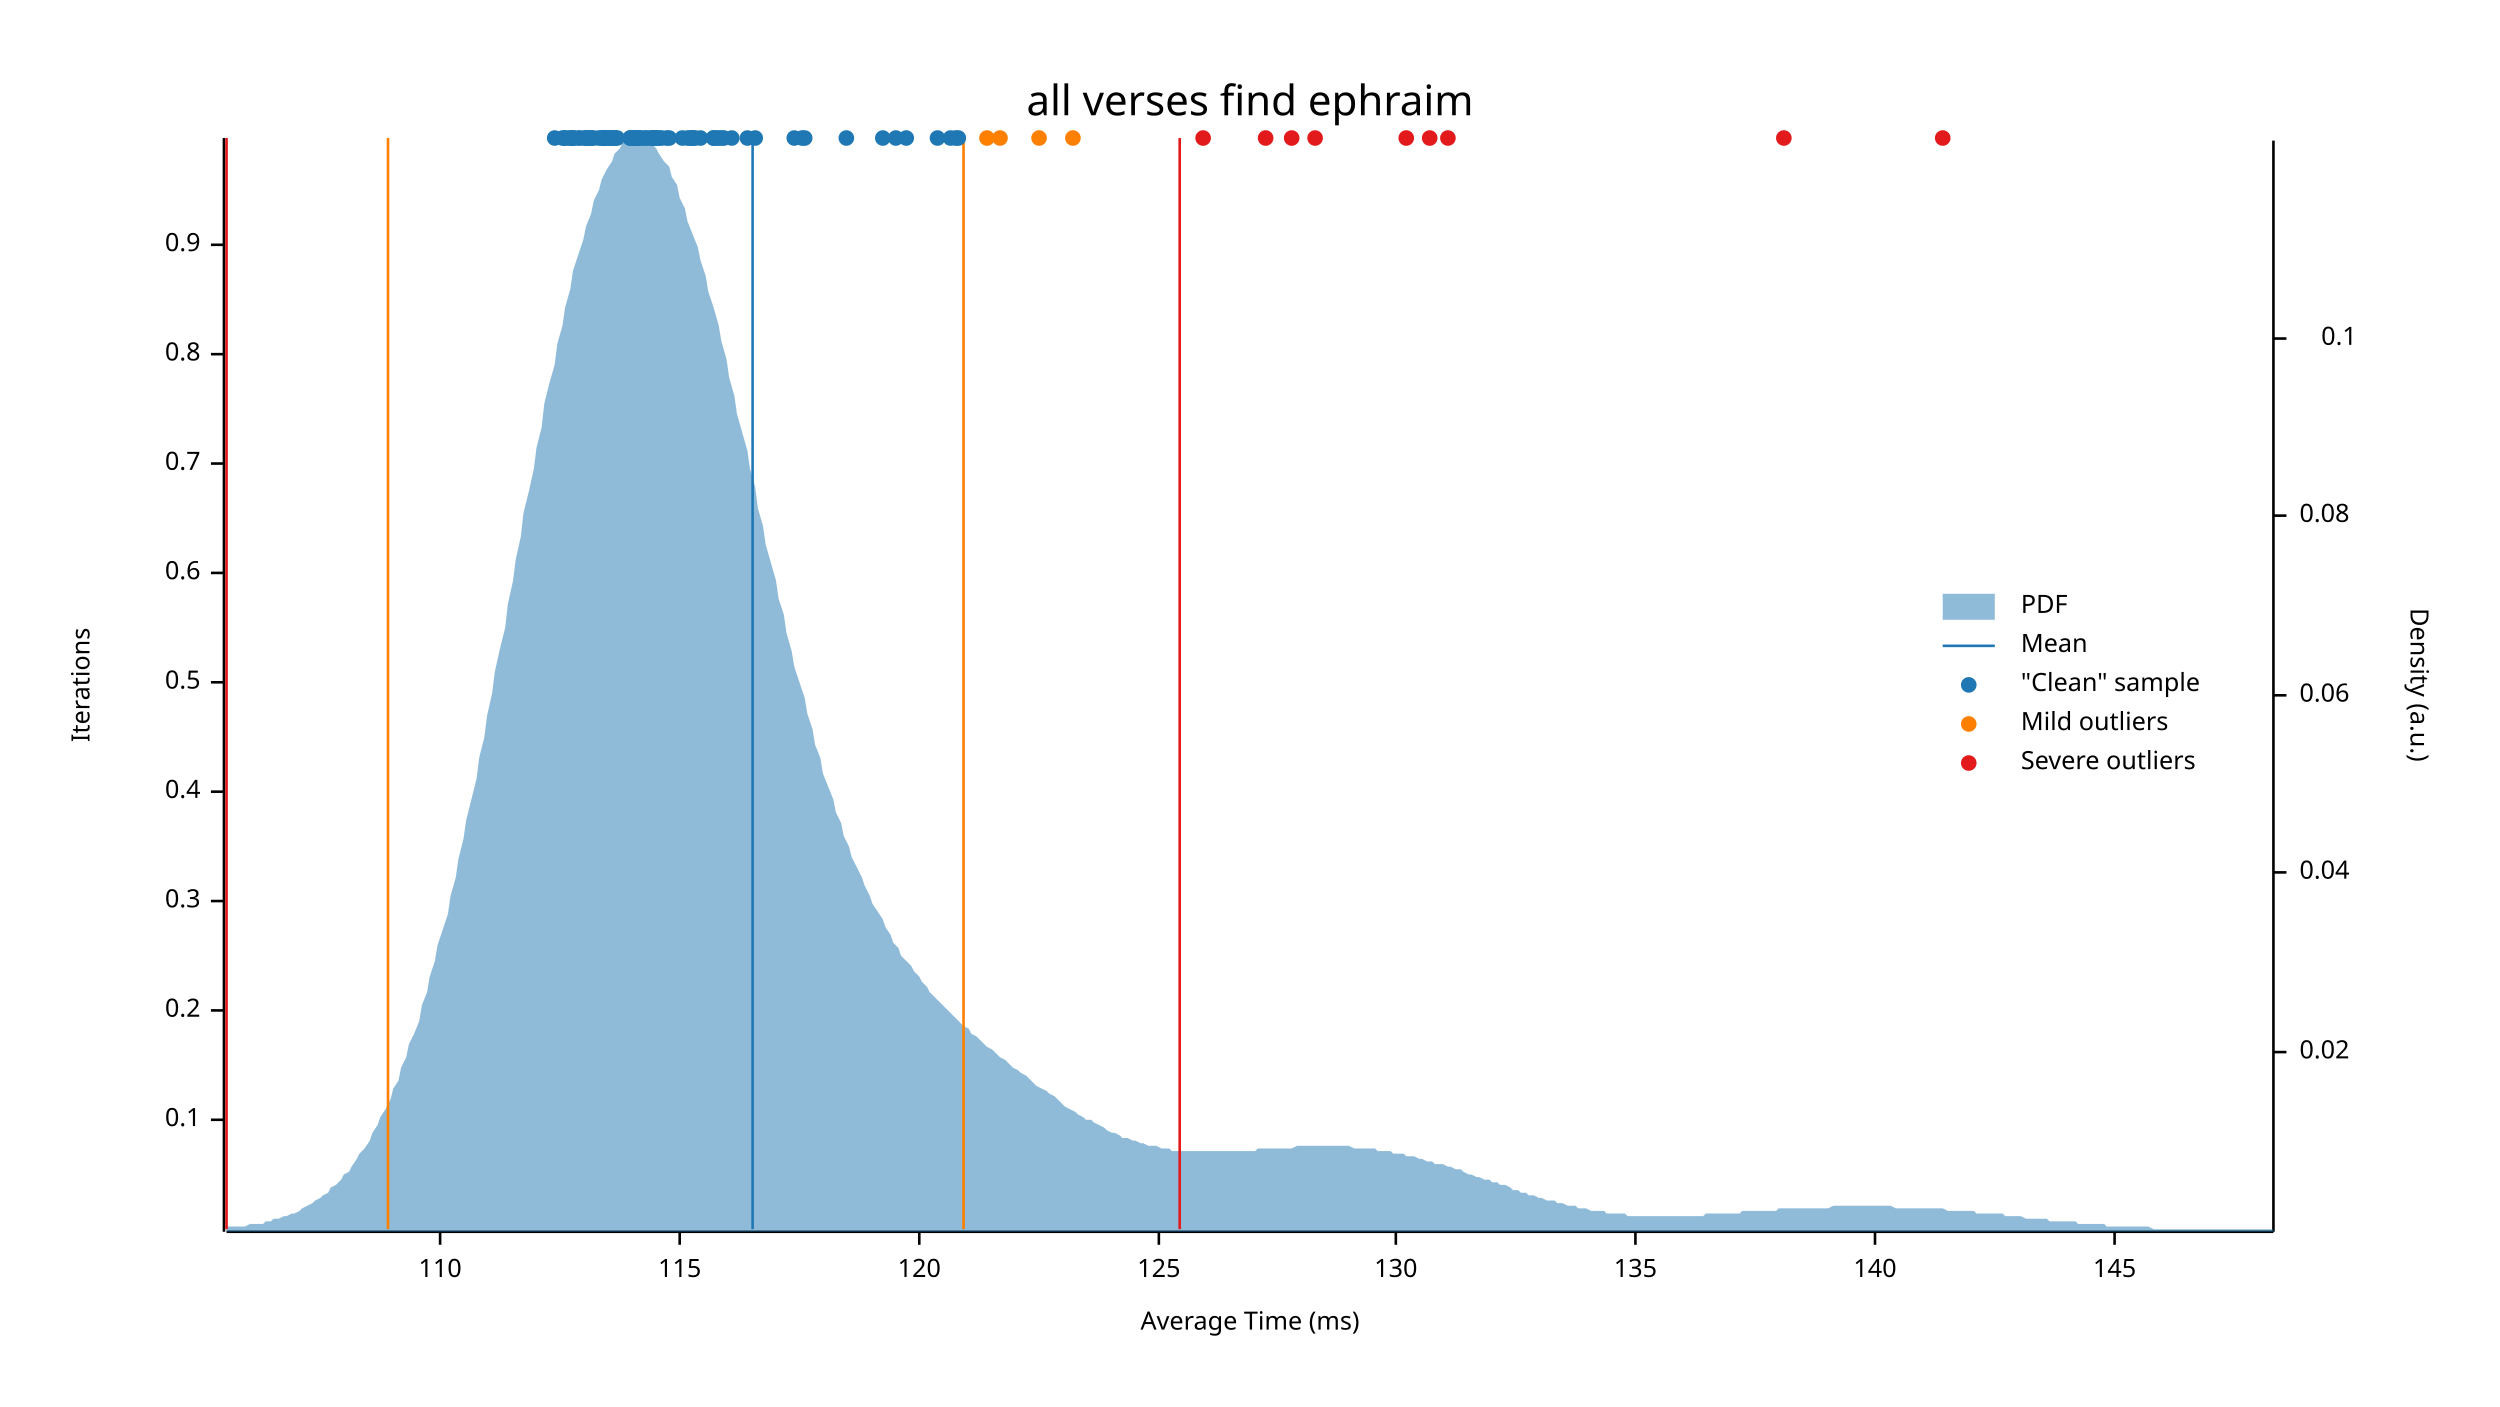
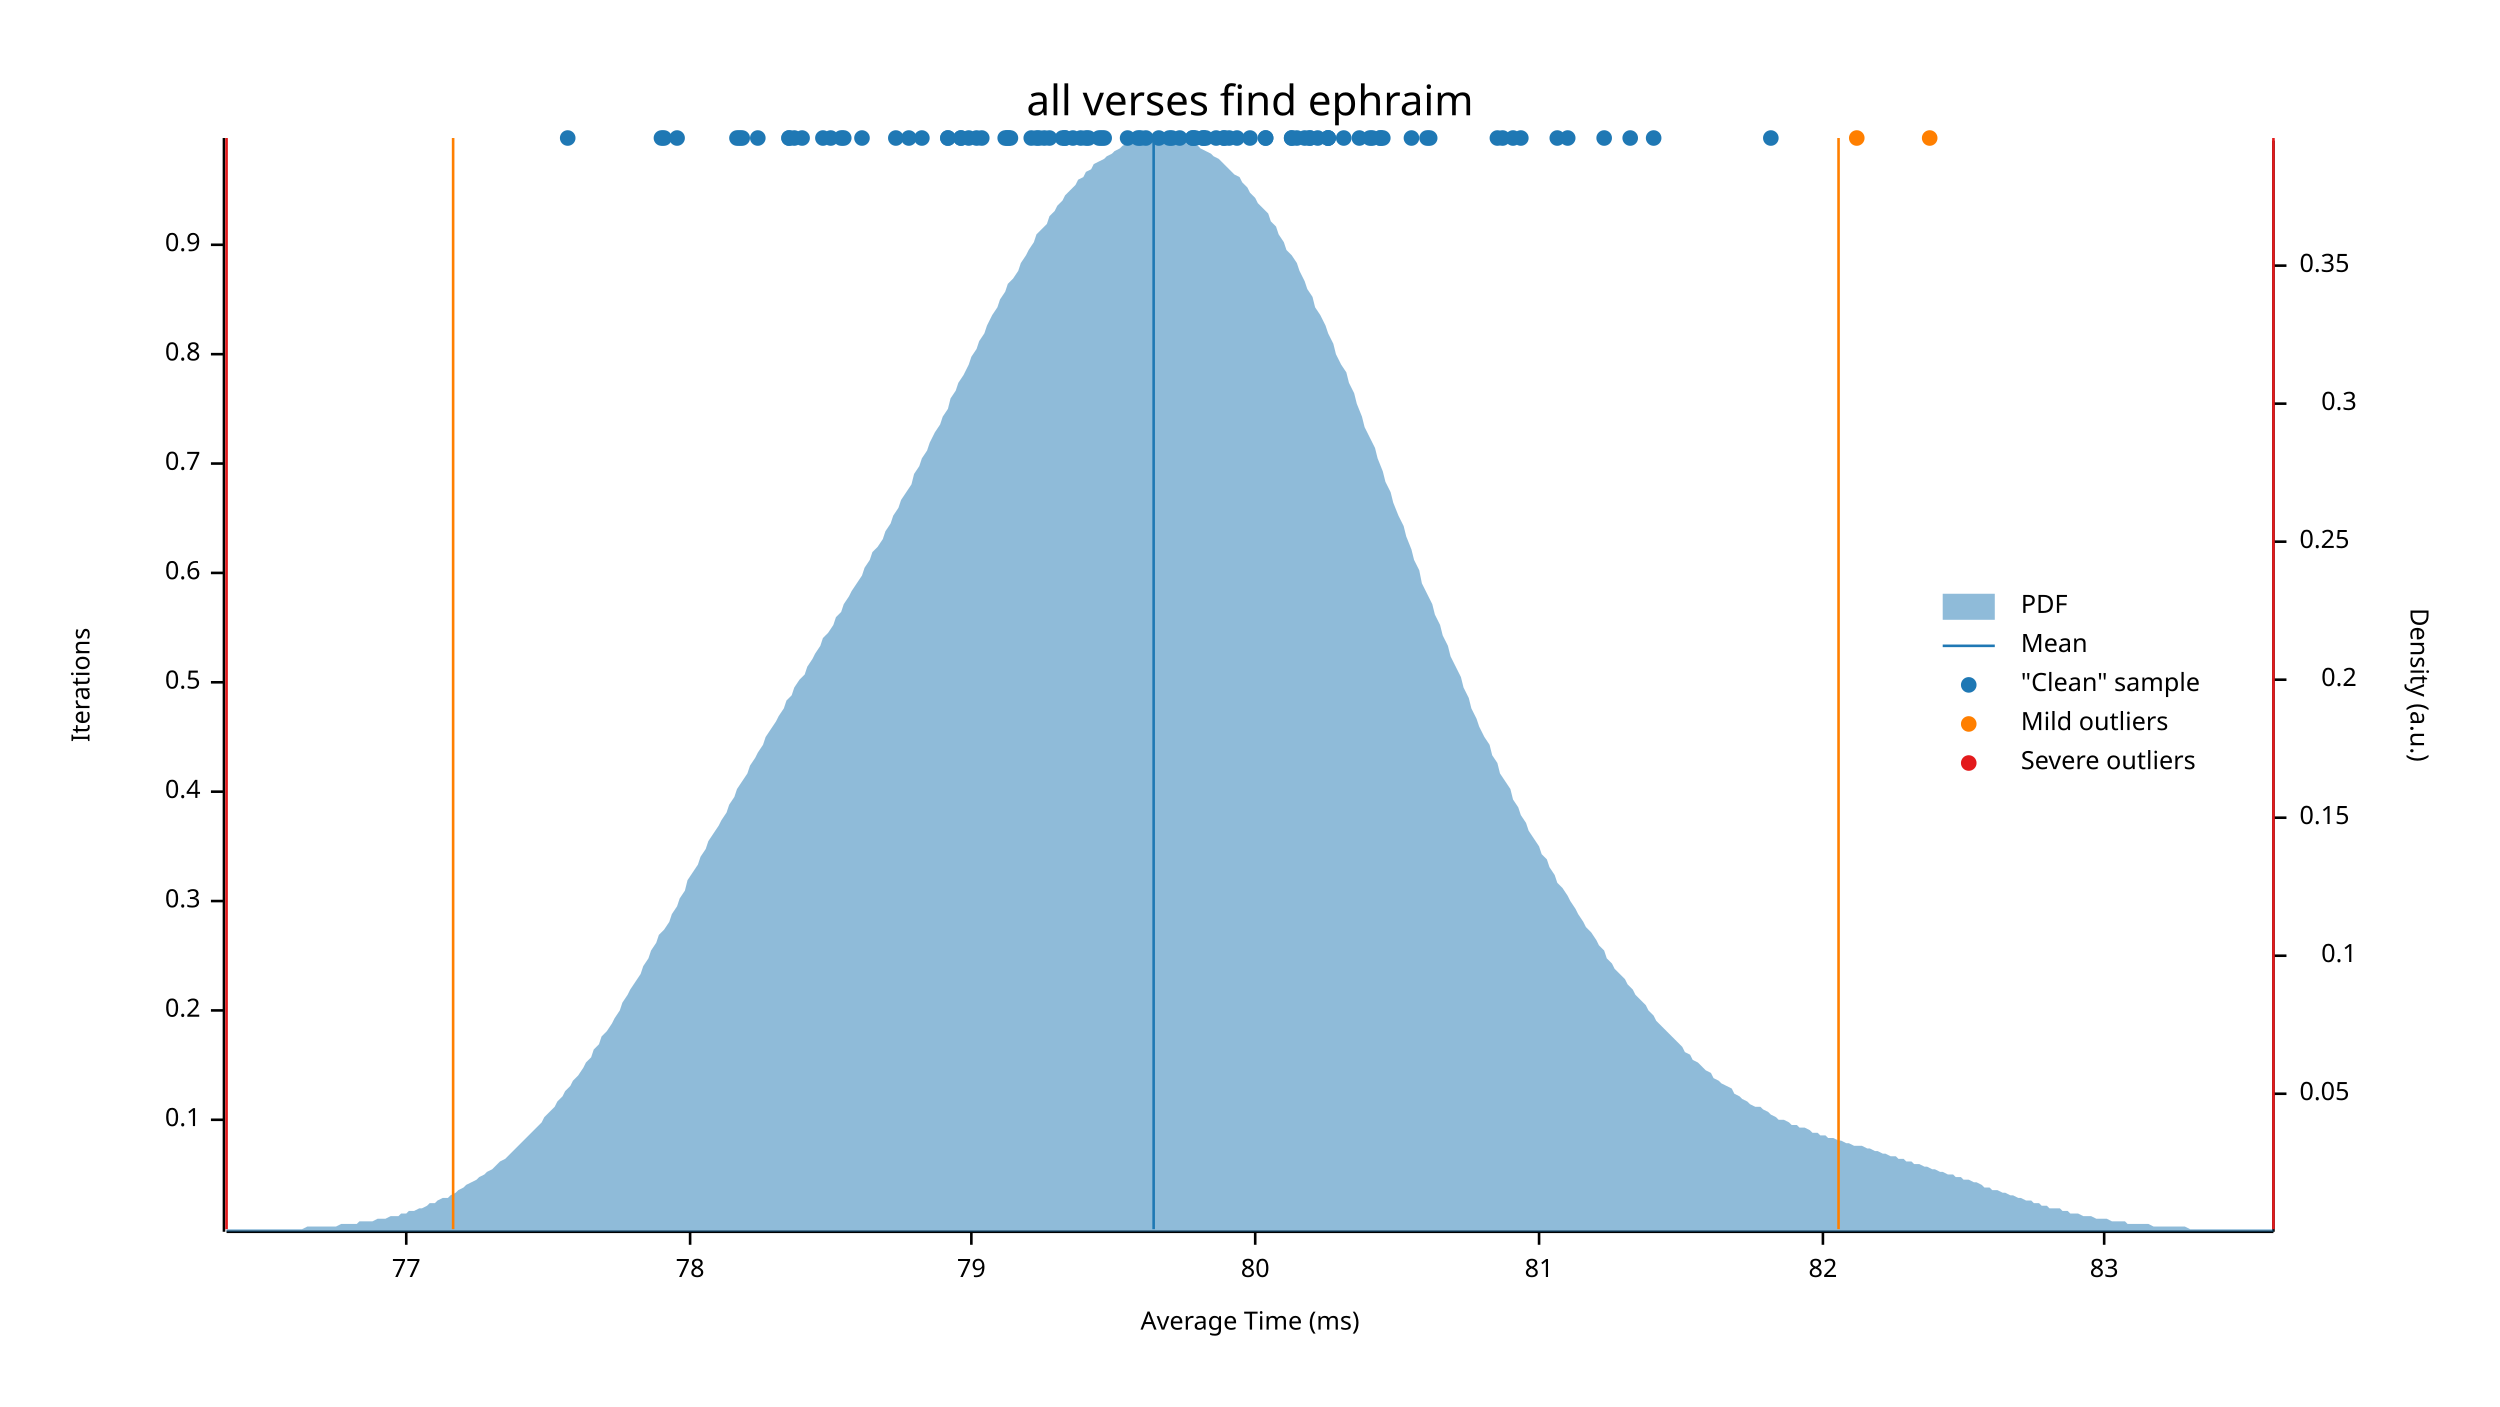
<svg xmlns="http://www.w3.org/2000/svg" width="960" height="540" viewBox="0 0 960 540">
  <text x="480" y="32" dy="0.76em" text-anchor="middle" font-family="sans-serif" font-size="16.129" opacity="1" fill="#000000">
all verses find ephraim
</text>
  <text x="27" y="263" dy="0.76em" text-anchor="middle" font-family="sans-serif" font-size="9.677" opacity="1" fill="#000000" transform="rotate(270, 27, 263)">
Iterations
</text>
  <text x="480" y="513" dy="-0.5ex" text-anchor="middle" font-family="sans-serif" font-size="9.677" opacity="1" fill="#000000">
Average Time (ms)
</text>
  <polyline fill="none" opacity="1" stroke="#000000" stroke-width="1" points="86,53 86,473 " />
  <text x="77" y="430" dy="0.5ex" text-anchor="end" font-family="sans-serif" font-size="9.677" opacity="1" fill="#000000">
0.1
</text>
  <polyline fill="none" opacity="1" stroke="#000000" stroke-width="1" points="81,430 86,430 " />
  <text x="77" y="388" dy="0.5ex" text-anchor="end" font-family="sans-serif" font-size="9.677" opacity="1" fill="#000000">
0.2
</text>
  <polyline fill="none" opacity="1" stroke="#000000" stroke-width="1" points="81,388 86,388 " />
  <text x="77" y="346" dy="0.5ex" text-anchor="end" font-family="sans-serif" font-size="9.677" opacity="1" fill="#000000">
0.3
</text>
  <polyline fill="none" opacity="1" stroke="#000000" stroke-width="1" points="81,346 86,346 " />
  <text x="77" y="304" dy="0.5ex" text-anchor="end" font-family="sans-serif" font-size="9.677" opacity="1" fill="#000000">
0.4
</text>
  <polyline fill="none" opacity="1" stroke="#000000" stroke-width="1" points="81,304 86,304 " />
  <text x="77" y="262" dy="0.5ex" text-anchor="end" font-family="sans-serif" font-size="9.677" opacity="1" fill="#000000">
0.5
</text>
  <polyline fill="none" opacity="1" stroke="#000000" stroke-width="1" points="81,262 86,262 " />
  <text x="77" y="220" dy="0.5ex" text-anchor="end" font-family="sans-serif" font-size="9.677" opacity="1" fill="#000000">
0.6
</text>
  <polyline fill="none" opacity="1" stroke="#000000" stroke-width="1" points="81,220 86,220 " />
  <text x="77" y="178" dy="0.5ex" text-anchor="end" font-family="sans-serif" font-size="9.677" opacity="1" fill="#000000">
0.7
</text>
  <polyline fill="none" opacity="1" stroke="#000000" stroke-width="1" points="81,178 86,178 " />
  <text x="77" y="136" dy="0.5ex" text-anchor="end" font-family="sans-serif" font-size="9.677" opacity="1" fill="#000000">
0.8
</text>
  <polyline fill="none" opacity="1" stroke="#000000" stroke-width="1" points="81,136 86,136 " />
  <text x="77" y="94" dy="0.5ex" text-anchor="end" font-family="sans-serif" font-size="9.677" opacity="1" fill="#000000">
0.9
</text>
  <polyline fill="none" opacity="1" stroke="#000000" stroke-width="1" points="81,94 86,94 " />
  <polyline fill="none" opacity="1" stroke="#000000" stroke-width="1" points="87,473 873,473 " />
-   <text x="169" y="483" dy="0.76em" text-anchor="middle" font-family="sans-serif" font-size="9.677" opacity="1" fill="#000000">
- 110
- </text>
-   <polyline fill="none" opacity="1" stroke="#000000" stroke-width="1" points="169,473 169,478 " />
-   <text x="261" y="483" dy="0.76em" text-anchor="middle" font-family="sans-serif" font-size="9.677" opacity="1" fill="#000000">
- 115
- </text>
-   <polyline fill="none" opacity="1" stroke="#000000" stroke-width="1" points="261,473 261,478 " />
-   <text x="353" y="483" dy="0.76em" text-anchor="middle" font-family="sans-serif" font-size="9.677" opacity="1" fill="#000000">
- 120
- </text>
-   <polyline fill="none" opacity="1" stroke="#000000" stroke-width="1" points="353,473 353,478 " />
-   <text x="445" y="483" dy="0.76em" text-anchor="middle" font-family="sans-serif" font-size="9.677" opacity="1" fill="#000000">
- 125
- </text>
-   <polyline fill="none" opacity="1" stroke="#000000" stroke-width="1" points="445,473 445,478 " />
-   <text x="536" y="483" dy="0.76em" text-anchor="middle" font-family="sans-serif" font-size="9.677" opacity="1" fill="#000000">
- 130
- </text>
-   <polyline fill="none" opacity="1" stroke="#000000" stroke-width="1" points="536,473 536,478 " />
-   <text x="628" y="483" dy="0.76em" text-anchor="middle" font-family="sans-serif" font-size="9.677" opacity="1" fill="#000000">
- 135
- </text>
-   <polyline fill="none" opacity="1" stroke="#000000" stroke-width="1" points="628,473 628,478 " />
-   <text x="720" y="483" dy="0.76em" text-anchor="middle" font-family="sans-serif" font-size="9.677" opacity="1" fill="#000000">
- 140
- </text>
-   <polyline fill="none" opacity="1" stroke="#000000" stroke-width="1" points="720,473 720,478 " />
-   <text x="812" y="483" dy="0.76em" text-anchor="middle" font-family="sans-serif" font-size="9.677" opacity="1" fill="#000000">
- 145
- </text>
-   <polyline fill="none" opacity="1" stroke="#000000" stroke-width="1" points="812,473 812,478 " />
+   <text x="156" y="483" dy="0.76em" text-anchor="middle" font-family="sans-serif" font-size="9.677" opacity="1" fill="#000000">
+ 77
+ </text>
+   <polyline fill="none" opacity="1" stroke="#000000" stroke-width="1" points="156,473 156,478 " />
+   <text x="265" y="483" dy="0.76em" text-anchor="middle" font-family="sans-serif" font-size="9.677" opacity="1" fill="#000000">
+ 78
+ </text>
+   <polyline fill="none" opacity="1" stroke="#000000" stroke-width="1" points="265,473 265,478 " />
+   <text x="373" y="483" dy="0.76em" text-anchor="middle" font-family="sans-serif" font-size="9.677" opacity="1" fill="#000000">
+ 79
+ </text>
+   <polyline fill="none" opacity="1" stroke="#000000" stroke-width="1" points="373,473 373,478 " />
+   <text x="482" y="483" dy="0.76em" text-anchor="middle" font-family="sans-serif" font-size="9.677" opacity="1" fill="#000000">
+ 80
+ </text>
+   <polyline fill="none" opacity="1" stroke="#000000" stroke-width="1" points="482,473 482,478 " />
+   <text x="591" y="483" dy="0.76em" text-anchor="middle" font-family="sans-serif" font-size="9.677" opacity="1" fill="#000000">
+ 81
+ </text>
+   <polyline fill="none" opacity="1" stroke="#000000" stroke-width="1" points="591,473 591,478 " />
+   <text x="700" y="483" dy="0.76em" text-anchor="middle" font-family="sans-serif" font-size="9.677" opacity="1" fill="#000000">
+ 82
+ </text>
+   <polyline fill="none" opacity="1" stroke="#000000" stroke-width="1" points="700,473 700,478 " />
+   <text x="808" y="483" dy="0.76em" text-anchor="middle" font-family="sans-serif" font-size="9.677" opacity="1" fill="#000000">
+ 83
+ </text>
+   <polyline fill="none" opacity="1" stroke="#000000" stroke-width="1" points="808,473 808,478 " />
  <text x="933" y="263" dy="0.76em" text-anchor="middle" font-family="sans-serif" font-size="9.677" opacity="1" fill="#000000" transform="rotate(90, 933, 263)">
Density (a.u.)
</text>
  <polyline fill="none" opacity="1" stroke="#000000" stroke-width="1" points="873,54 873,473 " />
-   <text x="883" y="404" dy="0.5ex" text-anchor="start" font-family="sans-serif" font-size="9.677" opacity="1" fill="#000000">
- 0.02
- </text>
-   <polyline fill="none" opacity="1" stroke="#000000" stroke-width="1" points="873,404 878,404 " />
-   <text x="883" y="335" dy="0.5ex" text-anchor="start" font-family="sans-serif" font-size="9.677" opacity="1" fill="#000000">
- 0.04
- </text>
-   <polyline fill="none" opacity="1" stroke="#000000" stroke-width="1" points="873,335 878,335 " />
-   <text x="883" y="267" dy="0.5ex" text-anchor="start" font-family="sans-serif" font-size="9.677" opacity="1" fill="#000000">
- 0.06
- </text>
-   <polyline fill="none" opacity="1" stroke="#000000" stroke-width="1" points="873,267 878,267 " />
-   <text x="883" y="198" dy="0.5ex" text-anchor="start" font-family="sans-serif" font-size="9.677" opacity="1" fill="#000000">
- 0.08
- </text>
-   <polyline fill="none" opacity="1" stroke="#000000" stroke-width="1" points="873,198 878,198 " />
-   <text x="905" y="130" dy="0.5ex" text-anchor="end" font-family="sans-serif" font-size="9.677" opacity="1" fill="#000000">
+   <text x="883" y="420" dy="0.5ex" text-anchor="start" font-family="sans-serif" font-size="9.677" opacity="1" fill="#000000">
+ 0.05
+ </text>
+   <polyline fill="none" opacity="1" stroke="#000000" stroke-width="1" points="873,420 878,420 " />
+   <text x="905" y="367" dy="0.5ex" text-anchor="end" font-family="sans-serif" font-size="9.677" opacity="1" fill="#000000">
0.1
</text>
-   <polyline fill="none" opacity="1" stroke="#000000" stroke-width="1" points="873,130 878,130 " />
-   <polygon opacity="0.5" fill="#1F78B4" points="87,471 88,471 90,471 91,471 93,471 94,471 96,470 98,470 99,470 101,470 102,469 104,469 105,468 107,468 109,467 110,467 112,466 113,466 115,465 116,464 118,463 120,462 121,461 123,460 124,459 126,458 127,456 129,455 131,453 132,451 134,450 135,448 137,445 138,443 140,441 142,438 143,435 145,432 146,429 148,426 150,422 151,418 153,415 154,410 156,406 157,401 159,397 161,392 162,386 164,381 165,375 167,369 168,363 170,357 172,351 173,344 175,337 176,330 178,322 179,315 181,307 183,299 184,291 186,283 187,275 189,266 190,258 192,249 194,241 195,232 197,223 198,215 200,206 201,197 203,189 205,180 206,172 208,164 209,155 211,147 213,140 214,132 216,125 217,118 219,111 220,104 222,98 224,92 225,87 227,82 228,77 230,73 231,69 233,65 235,62 236,59 238,57 239,55 241,54 242,53 244,53 246,53 247,53 249,54 250,55 252,57 253,59 255,62 257,64 258,68 260,71 261,76 263,80 264,85 266,90 268,95 269,100 271,106 272,112 274,118 276,125 277,131 279,138 280,145 282,152 283,159 285,166 287,173 288,180 290,187 291,195 293,202 294,209 296,216 298,223 299,230 301,236 302,243 304,250 305,256 307,262 309,268 310,274 312,280 313,286 315,291 316,297 318,302 320,307 321,312 323,316 324,321 326,325 327,329 329,333 331,337 332,340 334,344 335,347 337,350 339,353 340,356 342,359 343,362 345,364 346,367 348,369 350,371 351,373 353,375 354,377 356,379 357,381 359,383 361,385 362,386 364,388 365,389 367,391 368,392 370,394 372,395 373,397 375,398 376,399 378,401 379,402 381,403 383,405 384,406 386,407 387,408 389,410 391,411 392,412 394,413 395,414 397,416 398,417 400,418 402,419 403,420 405,421 406,422 408,424 409,425 411,426 413,427 414,428 416,429 417,430 419,430 420,431 422,432 424,433 425,434 427,435 428,435 430,436 431,437 433,437 435,438 436,438 438,439 439,439 441,440 442,440 444,440 446,441 447,441 449,441 450,442 452,442 454,442 455,442 457,442 458,442 460,442 461,442 463,442 465,442 466,442 468,442 469,442 471,442 472,442 474,442 476,442 477,442 479,442 480,442 482,442 483,441 485,441 487,441 488,441 490,441 491,441 493,441 494,441 496,441 498,440 499,440 501,440 502,440 504,440 505,440 507,440 509,440 510,440 512,440 513,440 515,440 517,440 518,440 520,441 521,441 523,441 524,441 526,441 528,441 529,442 531,442 532,442 534,442 535,443 537,443 539,443 540,444 542,444 543,444 545,445 546,445 548,446 550,446 551,447 553,447 554,447 556,448 557,448 559,449 561,449 562,450 564,451 565,451 567,452 568,452 570,453 572,453 573,454 575,454 576,455 578,455 580,456 581,457 583,457 584,458 586,458 587,459 589,459 591,460 592,460 594,461 595,461 597,461 598,462 600,462 602,463 603,463 605,463 606,464 608,464 609,464 611,465 613,465 614,465 616,465 617,466 619,466 620,466 622,466 624,466 625,467 627,467 628,467 630,467 632,467 633,467 635,467 636,467 638,467 639,467 641,467 643,467 644,467 646,467 647,467 649,467 650,467 652,467 654,467 655,466 657,466 658,466 660,466 661,466 663,466 665,466 666,466 668,466 669,465 671,465 672,465 674,465 676,465 677,465 679,465 680,465 682,465 683,464 685,464 687,464 688,464 690,464 691,464 693,464 695,464 696,464 698,464 699,464 701,464 702,464 704,463 706,463 707,463 709,463 710,463 712,463 713,463 715,463 717,463 718,463 720,463 721,463 723,463 724,463 726,463 728,464 729,464 731,464 732,464 734,464 735,464 737,464 739,464 740,464 742,464 743,464 745,464 746,464 748,465 750,465 751,465 753,465 754,465 756,465 758,465 759,466 761,466 762,466 764,466 765,466 767,466 769,466 770,467 772,467 773,467 775,467 776,467 778,468 780,468 781,468 783,468 784,468 786,468 787,469 789,469 791,469 792,469 794,469 795,469 797,469 798,470 800,470 802,470 803,470 805,470 806,470 808,470 809,471 811,471 813,471 814,471 816,471 817,471 819,471 821,471 822,471 824,471 825,471 827,472 828,472 830,472 832,472 833,472 835,472 836,472 838,472 839,472 841,472 843,472 844,472 846,472 847,472 849,472 850,472 852,472 854,472 855,472 857,472 858,472 860,472 861,472 863,472 865,472 866,472 868,472 869,472 871,472 873,472 873,473 87,473 " />
-   <polyline fill="none" opacity="1" stroke="#1F78B4" stroke-width="1" points="289,472 289,53 " />
-   <polyline fill="none" opacity="1" stroke="#FF7F00" stroke-width="1" points="149,472 149,53 " />
-   <polyline fill="none" opacity="1" stroke="#FF7F00" stroke-width="1" points="370,472 370,53 " />
+   <polyline fill="none" opacity="1" stroke="#000000" stroke-width="1" points="873,367 878,367 " />
+   <text x="883" y="314" dy="0.5ex" text-anchor="start" font-family="sans-serif" font-size="9.677" opacity="1" fill="#000000">
+ 0.15
+ </text>
+   <polyline fill="none" opacity="1" stroke="#000000" stroke-width="1" points="873,314 878,314 " />
+   <text x="905" y="261" dy="0.5ex" text-anchor="end" font-family="sans-serif" font-size="9.677" opacity="1" fill="#000000">
+ 0.2
+ </text>
+   <polyline fill="none" opacity="1" stroke="#000000" stroke-width="1" points="873,261 878,261 " />
+   <text x="883" y="208" dy="0.5ex" text-anchor="start" font-family="sans-serif" font-size="9.677" opacity="1" fill="#000000">
+ 0.25
+ </text>
+   <polyline fill="none" opacity="1" stroke="#000000" stroke-width="1" points="873,208 878,208 " />
+   <text x="905" y="155" dy="0.5ex" text-anchor="end" font-family="sans-serif" font-size="9.677" opacity="1" fill="#000000">
+ 0.3
+ </text>
+   <polyline fill="none" opacity="1" stroke="#000000" stroke-width="1" points="873,155 878,155 " />
+   <text x="883" y="102" dy="0.5ex" text-anchor="start" font-family="sans-serif" font-size="9.677" opacity="1" fill="#000000">
+ 0.35
+ </text>
+   <polyline fill="none" opacity="1" stroke="#000000" stroke-width="1" points="873,102 878,102 " />
+   <polygon opacity="0.5" fill="#1F78B4" points="87,472 88,472 90,472 91,472 93,472 94,472 96,472 98,472 99,472 101,472 102,472 104,472 105,472 107,472 109,472 110,472 112,472 113,472 115,472 116,472 118,471 120,471 121,471 123,471 124,471 126,471 127,471 129,471 131,470 132,470 134,470 135,470 137,470 138,469 140,469 142,469 143,469 145,468 146,468 148,468 150,467 151,467 153,467 154,466 156,466 157,465 159,465 161,464 162,464 164,463 165,462 167,462 168,461 170,460 172,460 173,459 175,458 176,457 178,456 179,455 181,454 183,453 184,452 186,451 187,450 189,449 190,448 192,446 194,445 195,444 197,442 198,441 200,439 201,438 203,436 205,434 206,433 208,431 209,429 211,427 213,425 214,423 216,421 217,419 219,417 220,415 222,413 224,410 225,408 227,406 228,403 230,401 231,398 233,396 235,393 236,391 238,388 239,385 241,382 242,380 244,377 246,374 247,371 249,368 250,365 252,362 253,359 255,357 257,354 258,351 260,348 261,345 263,342 264,338 266,335 268,332 269,329 271,326 272,323 274,320 276,317 277,315 279,312 280,309 282,306 283,303 285,300 287,297 288,294 290,291 291,289 293,286 294,283 296,280 298,277 299,275 301,272 302,269 304,267 305,264 307,261 309,259 310,256 312,253 313,251 315,248 316,245 318,243 320,240 321,237 323,235 324,232 326,229 327,227 329,224 331,221 332,218 334,215 335,212 337,210 339,207 340,204 342,201 343,198 345,195 346,192 348,189 350,186 351,182 353,179 354,176 356,173 357,170 359,166 361,163 362,160 364,157 365,153 367,150 368,147 370,144 372,140 373,137 375,134 376,131 378,128 379,125 381,121 383,118 384,115 386,112 387,109 389,107 391,104 392,101 394,98 395,96 397,93 398,90 400,88 402,86 403,83 405,81 406,79 408,77 409,75 411,73 413,71 414,69 416,68 417,66 419,65 420,63 422,62 424,61 425,60 427,59 428,58 430,57 431,56 433,55 435,55 436,54 438,54 439,53 441,53 442,53 444,53 446,53 447,53 449,53 450,53 452,53 454,54 455,54 457,55 458,55 460,56 461,57 463,58 465,59 466,60 468,61 469,62 471,64 472,65 474,67 476,68 477,70 479,72 480,74 482,76 483,78 485,80 487,82 488,85 490,87 491,90 493,93 494,96 496,98 498,101 499,104 501,108 502,111 504,114 505,118 507,121 509,125 510,128 512,132 513,136 515,140 517,143 518,147 520,151 521,155 523,160 524,164 526,168 528,172 529,176 531,181 532,185 534,189 535,193 537,198 539,202 540,206 542,211 543,215 545,219 546,224 548,228 550,232 551,236 553,240 554,244 556,248 557,252 559,256 561,260 562,264 564,268 565,272 567,276 568,279 570,283 572,286 573,290 575,293 576,297 578,300 580,303 581,307 583,310 584,313 586,316 587,319 589,322 591,325 592,328 594,330 595,333 597,336 598,339 600,341 602,344 603,346 605,349 606,351 608,354 609,356 611,358 613,361 614,363 616,365 617,368 619,370 620,372 622,374 624,376 625,378 627,380 628,382 630,384 632,386 633,388 635,390 636,392 638,394 639,395 641,397 643,399 644,400 646,402 647,404 649,405 650,407 652,408 654,410 655,411 657,412 658,414 660,415 661,416 663,417 665,418 666,420 668,421 669,422 671,423 672,424 674,425 676,425 677,426 679,427 680,428 682,429 683,430 685,430 687,431 688,432 690,432 691,433 693,433 695,434 696,435 698,435 699,436 701,436 702,437 704,437 706,438 707,438 709,439 710,439 712,440 713,440 715,440 717,441 718,441 720,442 721,442 723,443 724,443 726,444 728,444 729,445 731,445 732,446 734,446 735,447 737,447 739,448 740,448 742,449 743,449 745,450 746,450 748,451 750,451 751,452 753,452 754,453 756,453 758,454 759,454 761,455 762,456 764,456 765,457 767,457 769,458 770,458 772,459 773,459 775,460 776,460 778,461 780,461 781,462 783,462 784,463 786,463 787,464 789,464 791,464 792,465 794,465 795,466 797,466 798,466 800,467 802,467 803,467 805,468 806,468 808,468 809,468 811,469 813,469 814,469 816,469 817,470 819,470 821,470 822,470 824,470 825,470 827,471 828,471 830,471 832,471 833,471 835,471 836,471 838,471 839,471 841,472 843,472 844,472 846,472 847,472 849,472 850,472 852,472 854,472 855,472 857,472 858,472 860,472 861,472 863,472 865,472 866,472 868,472 869,472 871,472 873,472 873,473 87,473 " />
+   <polyline fill="none" opacity="1" stroke="#1F78B4" stroke-width="1" points="443,472 443,53 " />
+   <polyline fill="none" opacity="1" stroke="#FF7F00" stroke-width="1" points="174,472 174,53 " />
+   <polyline fill="none" opacity="1" stroke="#FF7F00" stroke-width="1" points="706,472 706,53 " />
  <polyline fill="none" opacity="1" stroke="#E31A1C" stroke-width="1" points="87,472 87,53 " />
-   <polyline fill="none" opacity="1" stroke="#E31A1C" stroke-width="1" points="453,472 453,53 " />
+   <polyline fill="none" opacity="1" stroke="#E31A1C" stroke-width="1" points="873,472 873,53 " />
+   <circle cx="626" cy="53" r="3" opacity="1" fill="#1F78B4" stroke="none" />
+   <circle cx="319" cy="53" r="3" opacity="1" fill="#1F78B4" stroke="none" />
+   <circle cx="496" cy="53" r="3" opacity="1" fill="#1F78B4" stroke="none" />
+   <circle cx="530" cy="53" r="3" opacity="1" fill="#1F78B4" stroke="none" />
+   <circle cx="506" cy="53" r="3" opacity="1" fill="#1F78B4" stroke="none" />
+   <circle cx="424" cy="53" r="3" opacity="1" fill="#1F78B4" stroke="none" />
+   <circle cx="459" cy="53" r="3" opacity="1" fill="#1F78B4" stroke="none" />
+   <circle cx="470" cy="53" r="3" opacity="1" fill="#1F78B4" stroke="none" />
+   <circle cx="453" cy="53" r="3" opacity="1" fill="#1F78B4" stroke="none" />
+   <circle cx="527" cy="53" r="3" opacity="1" fill="#1F78B4" stroke="none" />
+   <circle cx="254" cy="53" r="3" opacity="1" fill="#1F78B4" stroke="none" />
+   <circle cx="369" cy="53" r="3" opacity="1" fill="#1F78B4" stroke="none" />
+   <circle cx="510" cy="53" r="3" opacity="1" fill="#1F78B4" stroke="none" />
+   <circle cx="470" cy="53" r="3" opacity="1" fill="#1F78B4" stroke="none" />
+   <circle cx="549" cy="53" r="3" opacity="1" fill="#1F78B4" stroke="none" />
+   <circle cx="462" cy="53" r="3" opacity="1" fill="#1F78B4" stroke="none" />
+   <circle cx="577" cy="53" r="3" opacity="1" fill="#1F78B4" stroke="none" />
+   <circle cx="349" cy="53" r="3" opacity="1" fill="#1F78B4" stroke="none" />
+   <circle cx="486" cy="53" r="3" opacity="1" fill="#1F78B4" stroke="none" />
+   <circle cx="467" cy="53" r="3" opacity="1" fill="#1F78B4" stroke="none" />
+   <circle cx="324" cy="53" r="3" opacity="1" fill="#1F78B4" stroke="none" />
+   <circle cx="433" cy="53" r="3" opacity="1" fill="#1F78B4" stroke="none" />
+   <circle cx="412" cy="53" r="3" opacity="1" fill="#1F78B4" stroke="none" />
+   <circle cx="616" cy="53" r="3" opacity="1" fill="#1F78B4" stroke="none" />
+   <circle cx="516" cy="53" r="3" opacity="1" fill="#1F78B4" stroke="none" />
+   <circle cx="496" cy="53" r="3" opacity="1" fill="#1F78B4" stroke="none" />
+   <circle cx="480" cy="53" r="3" opacity="1" fill="#1F78B4" stroke="none" />
+   <circle cx="401" cy="53" r="3" opacity="1" fill="#1F78B4" stroke="none" />
+   <circle cx="364" cy="53" r="3" opacity="1" fill="#1F78B4" stroke="none" />
+   <circle cx="377" cy="53" r="3" opacity="1" fill="#1F78B4" stroke="none" />
+   <circle cx="472" cy="53" r="3" opacity="1" fill="#1F78B4" stroke="none" />
+   <circle cx="635" cy="53" r="3" opacity="1" fill="#1F78B4" stroke="none" />
+   <circle cx="449" cy="53" r="3" opacity="1" fill="#1F78B4" stroke="none" />
+   <circle cx="285" cy="53" r="3" opacity="1" fill="#1F78B4" stroke="none" />
+   <circle cx="530" cy="53" r="3" opacity="1" fill="#1F78B4" stroke="none" />
+   <circle cx="548" cy="53" r="3" opacity="1" fill="#1F78B4" stroke="none" />
+   <circle cx="445" cy="53" r="3" opacity="1" fill="#1F78B4" stroke="none" />
+   <circle cx="522" cy="53" r="3" opacity="1" fill="#1F78B4" stroke="none" />
+   <circle cx="284" cy="53" r="3" opacity="1" fill="#1F78B4" stroke="none" />
+   <circle cx="387" cy="53" r="3" opacity="1" fill="#1F78B4" stroke="none" />
+   <circle cx="503" cy="53" r="3" opacity="1" fill="#1F78B4" stroke="none" />
+   <circle cx="375" cy="53" r="3" opacity="1" fill="#1F78B4" stroke="none" />
+   <circle cx="450" cy="53" r="3" opacity="1" fill="#1F78B4" stroke="none" />
+   <circle cx="386" cy="53" r="3" opacity="1" fill="#1F78B4" stroke="none" />
+   <circle cx="475" cy="53" r="3" opacity="1" fill="#1F78B4" stroke="none" />
+   <circle cx="510" cy="53" r="3" opacity="1" fill="#1F78B4" stroke="none" />
+   <circle cx="503" cy="53" r="3" opacity="1" fill="#1F78B4" stroke="none" />
+   <circle cx="458" cy="53" r="3" opacity="1" fill="#1F78B4" stroke="none" />
+   <circle cx="364" cy="53" r="3" opacity="1" fill="#1F78B4" stroke="none" />
+   <circle cx="581" cy="53" r="3" opacity="1" fill="#1F78B4" stroke="none" />
+   <circle cx="575" cy="53" r="3" opacity="1" fill="#1F78B4" stroke="none" />
+   <circle cx="598" cy="53" r="3" opacity="1" fill="#1F78B4" stroke="none" />
+   <circle cx="584" cy="53" r="3" opacity="1" fill="#1F78B4" stroke="none" />
+   <circle cx="440" cy="53" r="3" opacity="1" fill="#1F78B4" stroke="none" />
+   <circle cx="396" cy="53" r="3" opacity="1" fill="#1F78B4" stroke="none" />
+   <circle cx="308" cy="53" r="3" opacity="1" fill="#1F78B4" stroke="none" />
+   <circle cx="398" cy="53" r="3" opacity="1" fill="#1F78B4" stroke="none" />
+   <circle cx="458" cy="53" r="3" opacity="1" fill="#1F78B4" stroke="none" />
+   <circle cx="323" cy="53" r="3" opacity="1" fill="#1F78B4" stroke="none" />
+   <circle cx="303" cy="53" r="3" opacity="1" fill="#1F78B4" stroke="none" />
+   <circle cx="372" cy="53" r="3" opacity="1" fill="#1F78B4" stroke="none" />
+   <circle cx="369" cy="53" r="3" opacity="1" fill="#1F78B4" stroke="none" />
+   <circle cx="408" cy="53" r="3" opacity="1" fill="#1F78B4" stroke="none" />
+   <circle cx="409" cy="53" r="3" opacity="1" fill="#1F78B4" stroke="none" />
+   <circle cx="422" cy="53" r="3" opacity="1" fill="#1F78B4" stroke="none" />
+   <circle cx="409" cy="53" r="3" opacity="1" fill="#1F78B4" stroke="none" />
+   <circle cx="437" cy="53" r="3" opacity="1" fill="#1F78B4" stroke="none" />
+   <circle cx="354" cy="53" r="3" opacity="1" fill="#1F78B4" stroke="none" />
+   <circle cx="542" cy="53" r="3" opacity="1" fill="#1F78B4" stroke="none" />
+   <circle cx="388" cy="53" r="3" opacity="1" fill="#1F78B4" stroke="none" />
+   <circle cx="417" cy="53" r="3" opacity="1" fill="#1F78B4" stroke="none" />
+   <circle cx="316" cy="53" r="3" opacity="1" fill="#1F78B4" stroke="none" />
+   <circle cx="218" cy="53" r="3" opacity="1" fill="#1F78B4" stroke="none" />
+   <circle cx="331" cy="53" r="3" opacity="1" fill="#1F78B4" stroke="none" />
+   <circle cx="387" cy="53" r="3" opacity="1" fill="#1F78B4" stroke="none" />
+   <circle cx="415" cy="53" r="3" opacity="1" fill="#1F78B4" stroke="none" />
+   <circle cx="526" cy="53" r="3" opacity="1" fill="#1F78B4" stroke="none" />
+   <circle cx="438" cy="53" r="3" opacity="1" fill="#1F78B4" stroke="none" />
+   <circle cx="486" cy="53" r="3" opacity="1" fill="#1F78B4" stroke="none" />
+   <circle cx="531" cy="53" r="3" opacity="1" fill="#1F78B4" stroke="none" />
+   <circle cx="291" cy="53" r="3" opacity="1" fill="#1F78B4" stroke="none" />
+   <circle cx="462" cy="53" r="3" opacity="1" fill="#1F78B4" stroke="none" />
+   <circle cx="283" cy="53" r="3" opacity="1" fill="#1F78B4" stroke="none" />
+   <circle cx="399" cy="53" r="3" opacity="1" fill="#1F78B4" stroke="none" />
+   <circle cx="602" cy="53" r="3" opacity="1" fill="#1F78B4" stroke="none" />
+   <circle cx="510" cy="53" r="3" opacity="1" fill="#1F78B4" stroke="none" />
+   <circle cx="463" cy="53" r="3" opacity="1" fill="#1F78B4" stroke="none" />
+   <circle cx="680" cy="53" r="3" opacity="1" fill="#1F78B4" stroke="none" />
+   <circle cx="423" cy="53" r="3" opacity="1" fill="#1F78B4" stroke="none" />
+   <circle cx="255" cy="53" r="3" opacity="1" fill="#1F78B4" stroke="none" />
+   <circle cx="501" cy="53" r="3" opacity="1" fill="#1F78B4" stroke="none" />
+   <circle cx="344" cy="53" r="3" opacity="1" fill="#1F78B4" stroke="none" />
+   <circle cx="418" cy="53" r="3" opacity="1" fill="#1F78B4" stroke="none" />
+   <circle cx="403" cy="53" r="3" opacity="1" fill="#1F78B4" stroke="none" />
+   <circle cx="303" cy="53" r="3" opacity="1" fill="#1F78B4" stroke="none" />
  <circle cx="305" cy="53" r="3" opacity="1" fill="#1F78B4" stroke="none" />
-   <circle cx="274" cy="53" r="3" opacity="1" fill="#1F78B4" stroke="none" />
-   <circle cx="252" cy="53" r="3" opacity="1" fill="#1F78B4" stroke="none" />
-   <circle cx="308" cy="53" r="3" opacity="1" fill="#1F78B4" stroke="none" />
-   <circle cx="367" cy="53" r="3" opacity="1" fill="#1F78B4" stroke="none" />
-   <circle cx="365" cy="53" r="3" opacity="1" fill="#1F78B4" stroke="none" />
-   <circle cx="274" cy="53" r="3" opacity="1" fill="#1F78B4" stroke="none" />
-   <circle cx="225" cy="53" r="3" opacity="1" fill="#1F78B4" stroke="none" />
-   <circle cx="244" cy="53" r="3" opacity="1" fill="#1F78B4" stroke="none" />
-   <circle cx="253" cy="53" r="3" opacity="1" fill="#1F78B4" stroke="none" />
-   <circle cx="256" cy="53" r="3" opacity="1" fill="#1F78B4" stroke="none" />
-   <circle cx="245" cy="53" r="3" opacity="1" fill="#1F78B4" stroke="none" />
-   <circle cx="217" cy="53" r="3" opacity="1" fill="#1F78B4" stroke="none" />
-   <circle cx="276" cy="53" r="3" opacity="1" fill="#1F78B4" stroke="none" />
-   <circle cx="309" cy="53" r="3" opacity="1" fill="#1F78B4" stroke="none" />
-   <circle cx="360" cy="53" r="3" opacity="1" fill="#1F78B4" stroke="none" />
-   <circle cx="368" cy="53" r="3" opacity="1" fill="#1F78B4" stroke="none" />
-   <circle cx="348" cy="53" r="3" opacity="1" fill="#1F78B4" stroke="none" />
-   <circle cx="231" cy="53" r="3" opacity="1" fill="#1F78B4" stroke="none" />
-   <circle cx="216" cy="53" r="3" opacity="1" fill="#1F78B4" stroke="none" />
-   <circle cx="236" cy="53" r="3" opacity="1" fill="#1F78B4" stroke="none" />
-   <circle cx="339" cy="53" r="3" opacity="1" fill="#1F78B4" stroke="none" />
-   <circle cx="251" cy="53" r="3" opacity="1" fill="#1F78B4" stroke="none" />
-   <circle cx="230" cy="53" r="3" opacity="1" fill="#1F78B4" stroke="none" />
-   <circle cx="222" cy="53" r="3" opacity="1" fill="#1F78B4" stroke="none" />
-   <circle cx="232" cy="53" r="3" opacity="1" fill="#1F78B4" stroke="none" />
-   <circle cx="281" cy="53" r="3" opacity="1" fill="#1F78B4" stroke="none" />
-   <circle cx="232" cy="53" r="3" opacity="1" fill="#1F78B4" stroke="none" />
-   <circle cx="225" cy="53" r="3" opacity="1" fill="#1F78B4" stroke="none" />
-   <circle cx="237" cy="53" r="3" opacity="1" fill="#1F78B4" stroke="none" />
-   <circle cx="250" cy="53" r="3" opacity="1" fill="#1F78B4" stroke="none" />
-   <circle cx="217" cy="53" r="3" opacity="1" fill="#1F78B4" stroke="none" />
-   <circle cx="235" cy="53" r="3" opacity="1" fill="#1F78B4" stroke="none" />
-   <circle cx="228" cy="53" r="3" opacity="1" fill="#1F78B4" stroke="none" />
-   <circle cx="266" cy="53" r="3" opacity="1" fill="#1F78B4" stroke="none" />
-   <circle cx="262" cy="53" r="3" opacity="1" fill="#1F78B4" stroke="none" />
-   <circle cx="232" cy="53" r="3" opacity="1" fill="#1F78B4" stroke="none" />
-   <circle cx="227" cy="53" r="3" opacity="1" fill="#1F78B4" stroke="none" />
-   <circle cx="234" cy="53" r="3" opacity="1" fill="#1F78B4" stroke="none" />
-   <circle cx="278" cy="53" r="3" opacity="1" fill="#1F78B4" stroke="none" />
-   <circle cx="242" cy="53" r="3" opacity="1" fill="#1F78B4" stroke="none" />
-   <circle cx="244" cy="53" r="3" opacity="1" fill="#1F78B4" stroke="none" />
-   <circle cx="244" cy="53" r="3" opacity="1" fill="#1F78B4" stroke="none" />
-   <circle cx="243" cy="53" r="3" opacity="1" fill="#1F78B4" stroke="none" />
-   <circle cx="242" cy="53" r="3" opacity="1" fill="#1F78B4" stroke="none" />
-   <circle cx="225" cy="53" r="3" opacity="1" fill="#1F78B4" stroke="none" />
-   <circle cx="226" cy="53" r="3" opacity="1" fill="#1F78B4" stroke="none" />
-   <circle cx="257" cy="53" r="3" opacity="1" fill="#1F78B4" stroke="none" />
-   <circle cx="267" cy="53" r="3" opacity="1" fill="#1F78B4" stroke="none" />
-   <circle cx="225" cy="53" r="3" opacity="1" fill="#1F78B4" stroke="none" />
-   <circle cx="219" cy="53" r="3" opacity="1" fill="#1F78B4" stroke="none" />
-   <circle cx="248" cy="53" r="3" opacity="1" fill="#1F78B4" stroke="none" />
-   <circle cx="265" cy="53" r="3" opacity="1" fill="#1F78B4" stroke="none" />
-   <circle cx="236" cy="53" r="3" opacity="1" fill="#1F78B4" stroke="none" />
-   <circle cx="220" cy="53" r="3" opacity="1" fill="#1F78B4" stroke="none" />
-   <circle cx="233" cy="53" r="3" opacity="1" fill="#1F78B4" stroke="none" />
-   <circle cx="220" cy="53" r="3" opacity="1" fill="#1F78B4" stroke="none" />
-   <circle cx="266" cy="53" r="3" opacity="1" fill="#1F78B4" stroke="none" />
-   <circle cx="232" cy="53" r="3" opacity="1" fill="#1F78B4" stroke="none" />
-   <circle cx="220" cy="53" r="3" opacity="1" fill="#1F78B4" stroke="none" />
-   <circle cx="246" cy="53" r="3" opacity="1" fill="#1F78B4" stroke="none" />
-   <circle cx="344" cy="53" r="3" opacity="1" fill="#1F78B4" stroke="none" />
-   <circle cx="325" cy="53" r="3" opacity="1" fill="#1F78B4" stroke="none" />
-   <circle cx="287" cy="53" r="3" opacity="1" fill="#1F78B4" stroke="none" />
-   <circle cx="234" cy="53" r="3" opacity="1" fill="#1F78B4" stroke="none" />
-   <circle cx="246" cy="53" r="3" opacity="1" fill="#1F78B4" stroke="none" />
-   <circle cx="219" cy="53" r="3" opacity="1" fill="#1F78B4" stroke="none" />
-   <circle cx="252" cy="53" r="3" opacity="1" fill="#1F78B4" stroke="none" />
-   <circle cx="236" cy="53" r="3" opacity="1" fill="#1F78B4" stroke="none" />
-   <circle cx="233" cy="53" r="3" opacity="1" fill="#1F78B4" stroke="none" />
-   <circle cx="250" cy="53" r="3" opacity="1" fill="#1F78B4" stroke="none" />
-   <circle cx="223" cy="53" r="3" opacity="1" fill="#1F78B4" stroke="none" />
-   <circle cx="213" cy="53" r="3" opacity="1" fill="#1F78B4" stroke="none" />
-   <circle cx="227" cy="53" r="3" opacity="1" fill="#1F78B4" stroke="none" />
-   <circle cx="244" cy="53" r="3" opacity="1" fill="#1F78B4" stroke="none" />
-   <circle cx="251" cy="53" r="3" opacity="1" fill="#1F78B4" stroke="none" />
-   <circle cx="244" cy="53" r="3" opacity="1" fill="#1F78B4" stroke="none" />
-   <circle cx="266" cy="53" r="3" opacity="1" fill="#1F78B4" stroke="none" />
-   <circle cx="269" cy="53" r="3" opacity="1" fill="#1F78B4" stroke="none" />
-   <circle cx="232" cy="53" r="3" opacity="1" fill="#1F78B4" stroke="none" />
-   <circle cx="277" cy="53" r="3" opacity="1" fill="#1F78B4" stroke="none" />
-   <circle cx="254" cy="53" r="3" opacity="1" fill="#1F78B4" stroke="none" />
-   <circle cx="264" cy="53" r="3" opacity="1" fill="#1F78B4" stroke="none" />
-   <circle cx="290" cy="53" r="3" opacity="1" fill="#1F78B4" stroke="none" />
-   <circle cx="248" cy="53" r="3" opacity="1" fill="#1F78B4" stroke="none" />
-   <circle cx="251" cy="53" r="3" opacity="1" fill="#1F78B4" stroke="none" />
-   <circle cx="275" cy="53" r="3" opacity="1" fill="#1F78B4" stroke="none" />
-   <circle cx="412" cy="53" r="3" opacity="1" fill="#FF7F00" stroke="none" />
-   <circle cx="384" cy="53" r="3" opacity="1" fill="#FF7F00" stroke="none" />
-   <circle cx="399" cy="53" r="3" opacity="1" fill="#FF7F00" stroke="none" />
-   <circle cx="379" cy="53" r="3" opacity="1" fill="#FF7F00" stroke="none" />
-   <circle cx="549" cy="53" r="3" opacity="1" fill="#E31A1C" stroke="none" />
-   <circle cx="462" cy="53" r="3" opacity="1" fill="#E31A1C" stroke="none" />
-   <circle cx="505" cy="53" r="3" opacity="1" fill="#E31A1C" stroke="none" />
-   <circle cx="540" cy="53" r="3" opacity="1" fill="#E31A1C" stroke="none" />
-   <circle cx="486" cy="53" r="3" opacity="1" fill="#E31A1C" stroke="none" />
-   <circle cx="496" cy="53" r="3" opacity="1" fill="#E31A1C" stroke="none" />
-   <circle cx="556" cy="53" r="3" opacity="1" fill="#E31A1C" stroke="none" />
-   <circle cx="685" cy="53" r="3" opacity="1" fill="#E31A1C" stroke="none" />
-   <circle cx="746" cy="53" r="3" opacity="1" fill="#E31A1C" stroke="none" />
+   <circle cx="260" cy="53" r="3" opacity="1" fill="#1F78B4" stroke="none" />
+   <circle cx="498" cy="53" r="3" opacity="1" fill="#1F78B4" stroke="none" />
+   <circle cx="713" cy="53" r="3" opacity="1" fill="#FF7F00" stroke="none" />
+   <circle cx="741" cy="53" r="3" opacity="1" fill="#FF7F00" stroke="none" />
  <text x="776" y="228" dy="0.76em" text-anchor="start" font-family="sans-serif" font-size="9.677" opacity="1" fill="#000000">
PDF
</text>
  <text x="776" y="243" dy="0.76em" text-anchor="start" font-family="sans-serif" font-size="9.677" opacity="1" fill="#000000">
Mean
</text>
  <text x="776" y="258" dy="0.76em" text-anchor="start" font-family="sans-serif" font-size="9.677" opacity="1" fill="#000000">
"Clean" sample
</text>
  <text x="776" y="273" dy="0.76em" text-anchor="start" font-family="sans-serif" font-size="9.677" opacity="1" fill="#000000">
Mild outliers
</text>
  <text x="776" y="288" dy="0.76em" text-anchor="start" font-family="sans-serif" font-size="9.677" opacity="1" fill="#000000">
Severe outliers
</text>
  <rect x="746" y="228" width="20" height="10" opacity="0.5" fill="#1F78B4" stroke="none" />
  <polyline fill="none" opacity="1" stroke="#1F78B4" stroke-width="1" points="746,248 766,248 " />
  <circle cx="756" cy="263" r="3" opacity="1" fill="#1F78B4" stroke="none" />
  <circle cx="756" cy="278" r="3" opacity="1" fill="#FF7F00" stroke="none" />
  <circle cx="756" cy="293" r="3" opacity="1" fill="#E31A1C" stroke="none" />
</svg>
